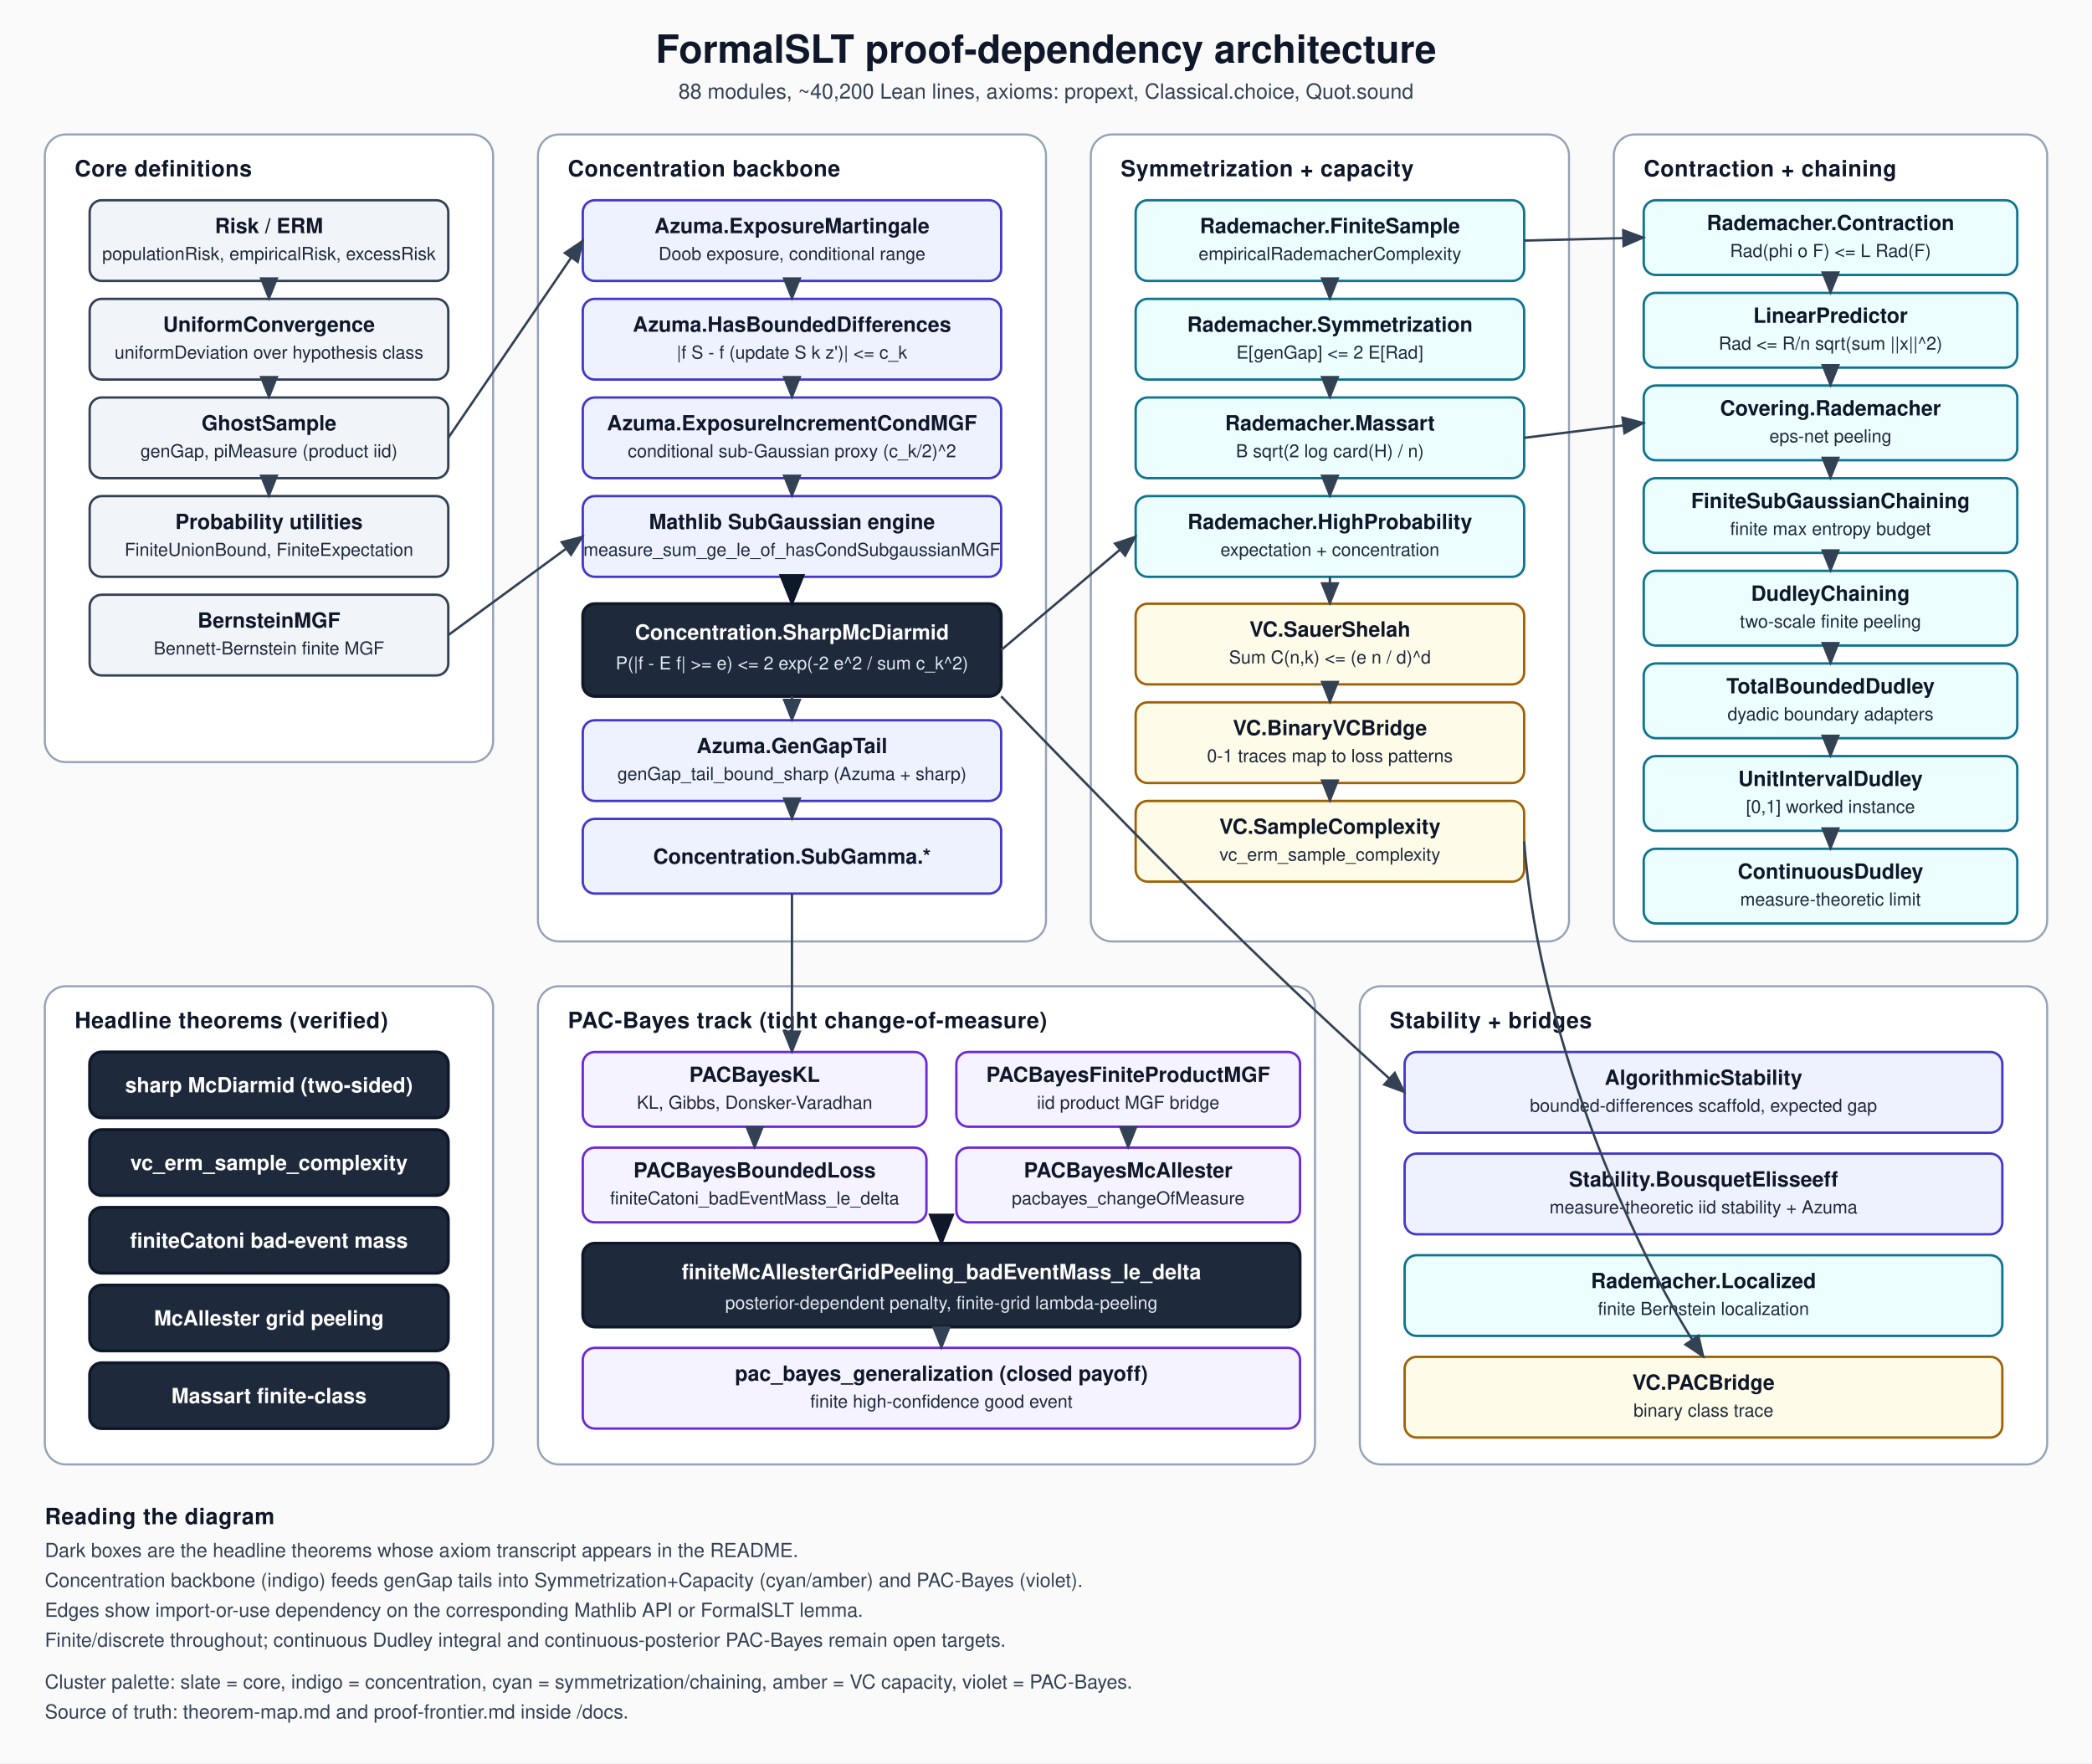
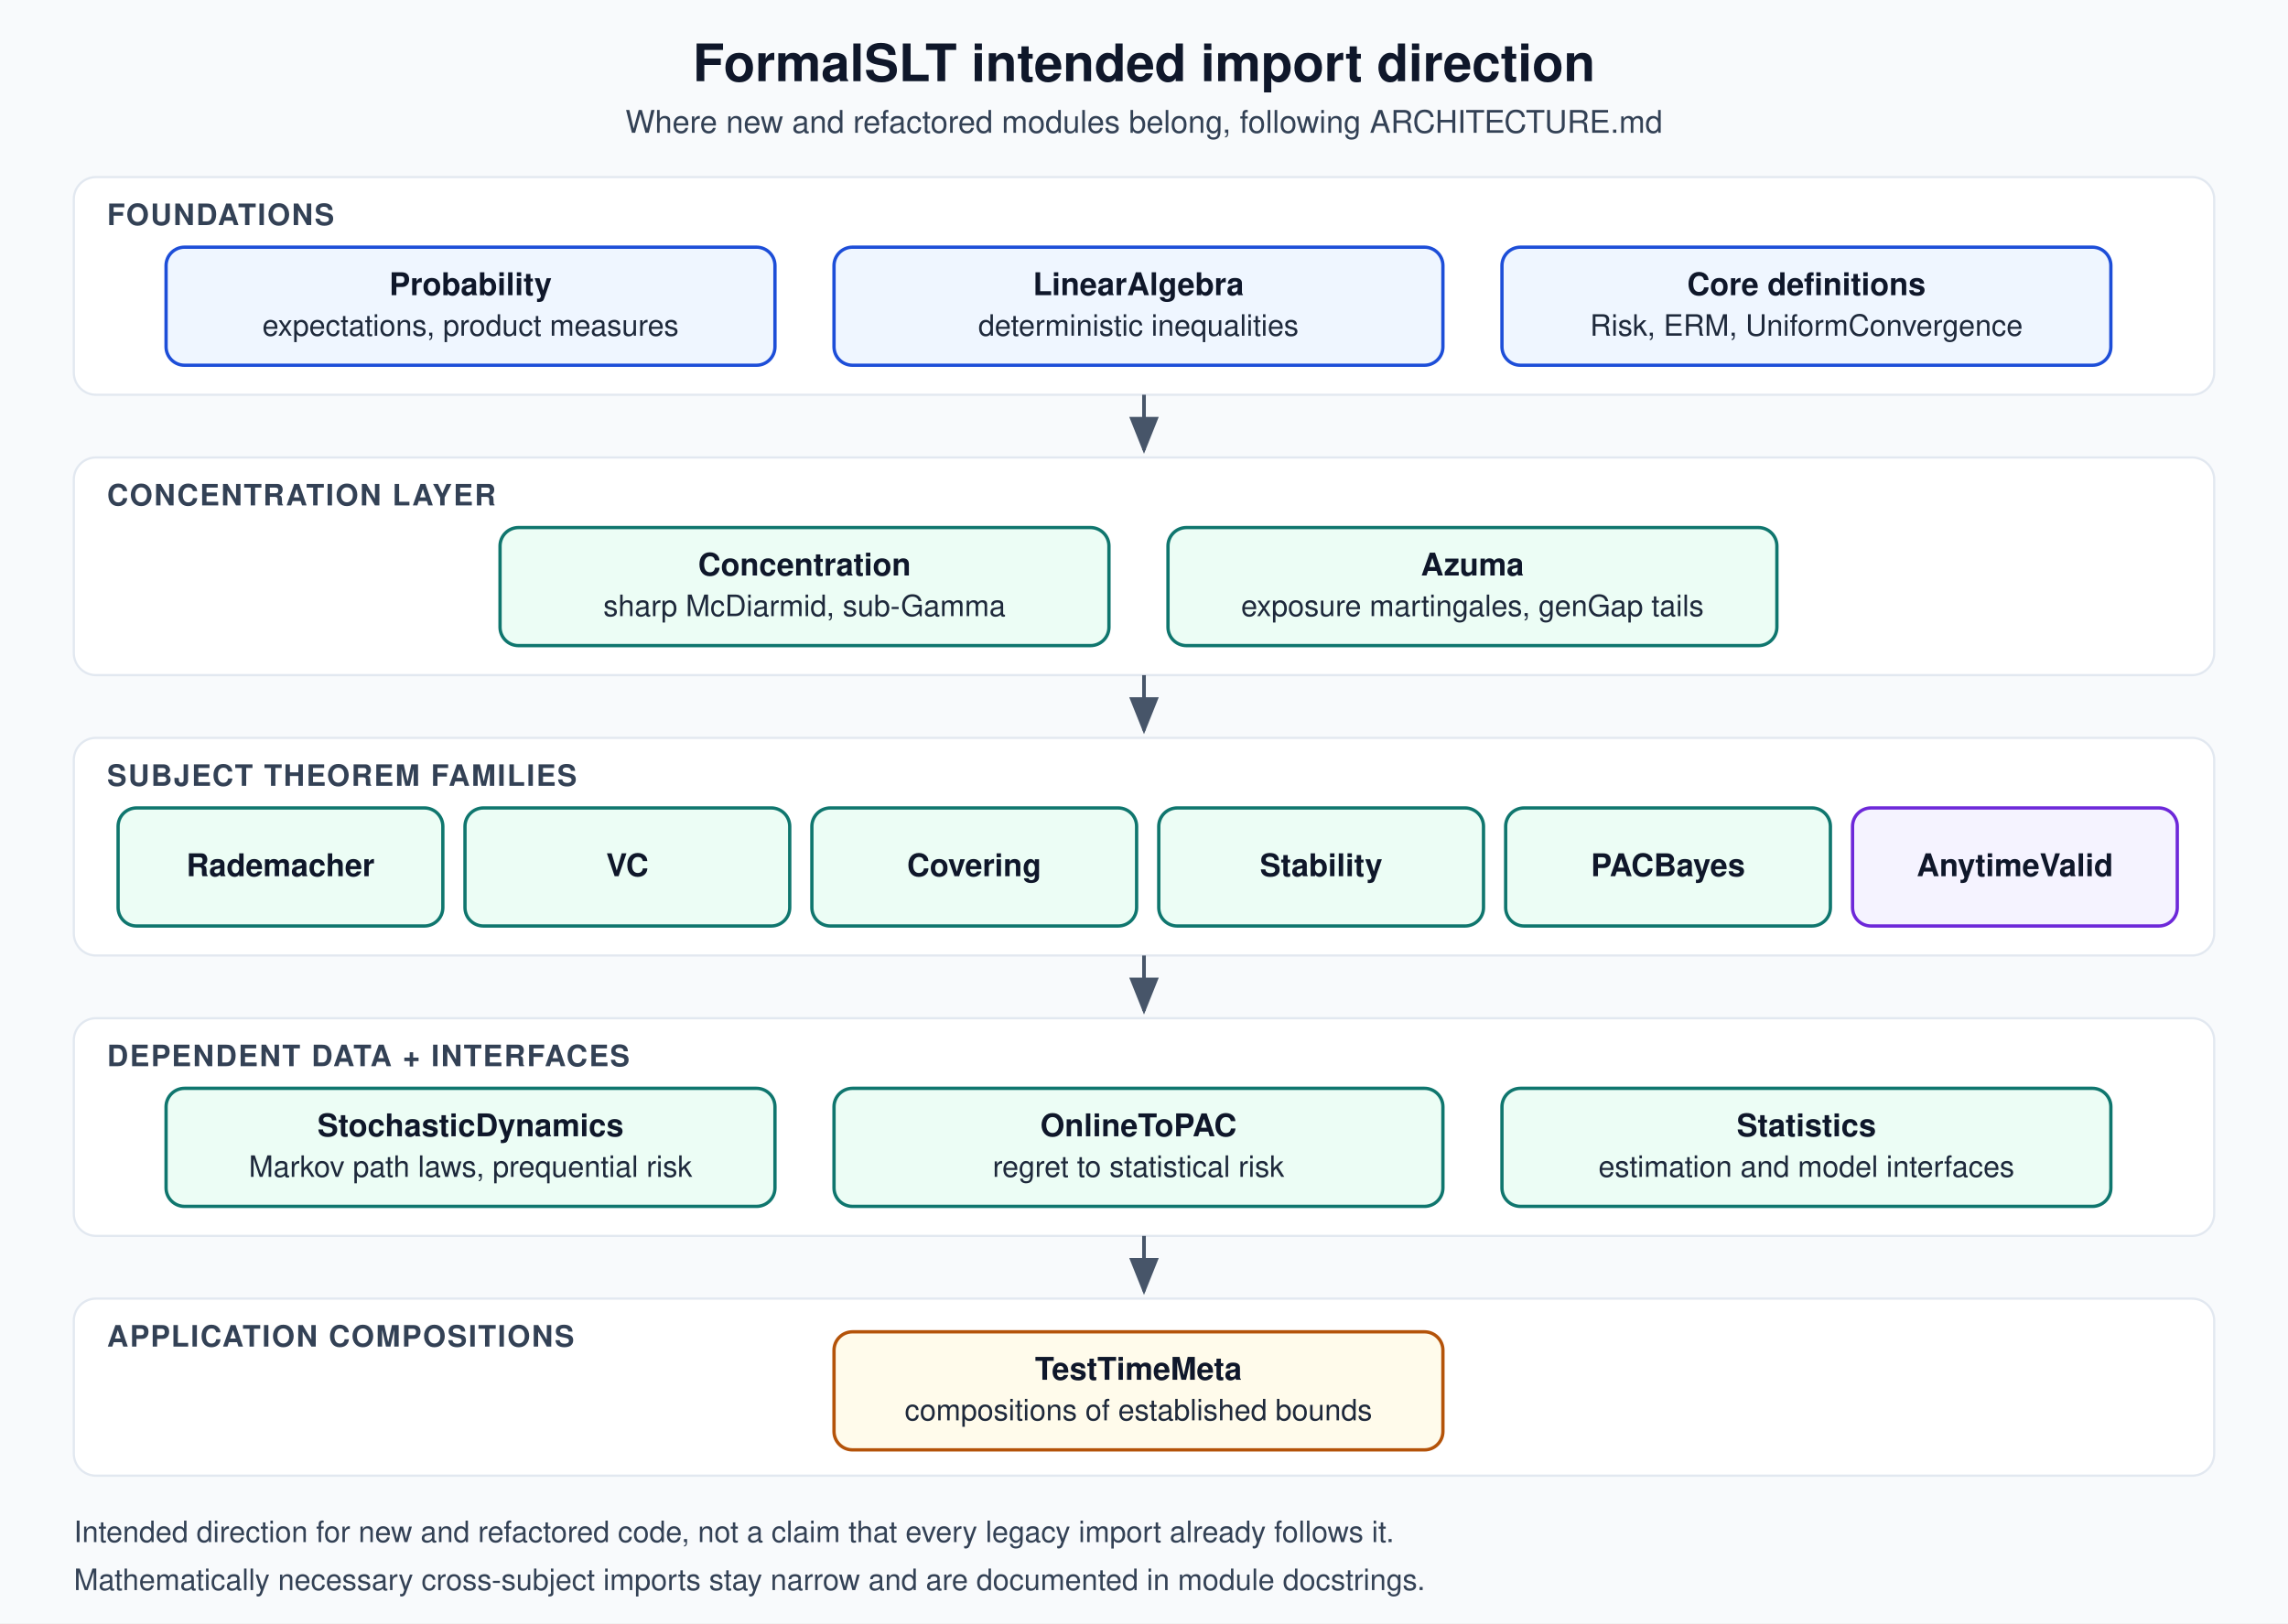
- <svg xmlns="http://www.w3.org/2000/svg" viewBox="0 0 1400 1180" role="img" aria-labelledby="title desc">
+ <svg xmlns="http://www.w3.org/2000/svg" viewBox="0 0 1240 880" role="img" aria-labelledby="title desc">
  <defs>
-     <marker id="arrow" markerWidth="10" markerHeight="8" refX="9" refY="4" orient="auto">
-       <path d="M0,0 L10,4 L0,8 Z" fill="#334155" />
-     </marker>
-     <marker id="arrow-strong" markerWidth="10" markerHeight="8" refX="9" refY="4" orient="auto">
-       <path d="M0,0 L10,4 L0,8 Z" fill="#0f172a" />
+     <marker id="arrow-slate" markerWidth="10" markerHeight="8" refX="9" refY="4" orient="auto">
+       <path d="M0,0 L10,4 L0,8 Z" fill="#475569" />
    </marker>
    <style>
-       text { font-family: ui-sans-serif, system-ui, -apple-system, BlinkMacSystemFont, "Segoe UI", Helvetica, sans-serif; }
-       .bg { fill: #fafafa; }
-       .cluster { fill: #ffffff; stroke: #94a3b8; stroke-width: 1.4; rx: 14; }
-       .node-core { fill: #f1f5f9; stroke: #334155; stroke-width: 1.6; rx: 8; }
-       .node-conc { fill: #eef2ff; stroke: #4338ca; stroke-width: 1.6; rx: 8; }
-       .node-symm { fill: #ecfeff; stroke: #0e7490; stroke-width: 1.6; rx: 8; }
-       .node-cap  { fill: #fefce8; stroke: #a16207; stroke-width: 1.6; rx: 8; }
-       .node-pb   { fill: #f5f3ff; stroke: #6d28d9; stroke-width: 1.6; rx: 8; }
-       .node-headline { fill: #1e293b; stroke: #0f172a; stroke-width: 2; rx: 8; }
-       .title-text { fill: #0f172a; font-size: 26px; font-weight: 700; }
-       .subtitle { fill: #334155; font-size: 14px; }
-       .cluster-title { fill: #0f172a; font-size: 15px; font-weight: 700; letter-spacing: 0.02em; }
-       .node-label { fill: #0f172a; font-size: 14px; font-weight: 700; }
-       .node-label-light { fill: #ffffff; font-size: 14px; font-weight: 700; }
-       .node-sub { fill: #1e293b; font-size: 12px; }
-       .node-sub-light { fill: #e2e8f0; font-size: 12px; }
-       .edge { stroke: #334155; stroke-width: 1.6; fill: none; marker-end: url(#arrow); }
-       .edge-strong { stroke: #0f172a; stroke-width: 2.2; fill: none; marker-end: url(#arrow-strong); }
-       .footer { fill: #334155; font-size: 13px; }
+       text { font-family: ui-sans-serif, system-ui, -apple-system, BlinkMacSystemFont, "Segoe UI", Helvetica, Arial, sans-serif; }
+       .bg { fill: #f8fafc; }
+       .band { fill: #ffffff; stroke: #e2e8f0; stroke-width: 1.2; }
+       .band-label { fill: #334155; font-size: 16px; font-weight: 700; letter-spacing: 0.05em; }
+       .node-blue { fill: #eff6ff; stroke: #1d4ed8; stroke-width: 1.8; }
+       .node-teal { fill: #ecfdf5; stroke: #0f766e; stroke-width: 1.8; }
+       .node-purple { fill: #f5f3ff; stroke: #6d28d9; stroke-width: 1.8; }
+       .node-amber { fill: #fffbeb; stroke: #b45309; stroke-width: 1.8; }
+       .title-text { fill: #0f172a; font-size: 28px; font-weight: 700; }
+       .subtitle { fill: #334155; font-size: 17px; }
+       .node-title { fill: #0f172a; font-size: 17px; font-weight: 700; }
+       .node-line { fill: #1e293b; font-size: 16px; }
+       .footer { fill: #334155; font-size: 16px; }
+       .edge { stroke: #475569; stroke-width: 2; fill: none; marker-end: url(#arrow-slate); }
    </style>
  </defs>
-   <rect width="1400" height="1180" class="bg" />
-   <text x="700" y="42" text-anchor="middle" class="title-text">FormalSLT proof-dependency architecture</text>
-   <text x="700" y="66" text-anchor="middle" class="subtitle">88 modules, ~40,200 Lean lines, axioms: propext, Classical.choice, Quot.sound</text>
-   <rect x="30" y="90" width="300" height="420" class="cluster" />
-   <text x="50" y="118" class="cluster-title">Core definitions</text>
-   <rect x="60" y="134" width="240" height="54" class="node-core" />
-   <text x="180" y="156" text-anchor="middle" class="node-label">Risk / ERM</text>
-   <text x="180" y="174" text-anchor="middle" class="node-sub">populationRisk, empiricalRisk, excessRisk</text>
-   <rect x="60" y="200" width="240" height="54" class="node-core" />
-   <text x="180" y="222" text-anchor="middle" class="node-label">UniformConvergence</text>
-   <text x="180" y="240" text-anchor="middle" class="node-sub">uniformDeviation over hypothesis class</text>
-   <rect x="60" y="266" width="240" height="54" class="node-core" />
-   <text x="180" y="288" text-anchor="middle" class="node-label">GhostSample</text>
-   <text x="180" y="306" text-anchor="middle" class="node-sub">genGap, piMeasure (product iid)</text>
-   <rect x="60" y="332" width="240" height="54" class="node-core" />
-   <text x="180" y="354" text-anchor="middle" class="node-label">Probability utilities</text>
-   <text x="180" y="372" text-anchor="middle" class="node-sub">FiniteUnionBound, FiniteExpectation</text>
-   <rect x="60" y="398" width="240" height="54" class="node-core" />
-   <text x="180" y="420" text-anchor="middle" class="node-label">BernsteinMGF</text>
-   <text x="180" y="438" text-anchor="middle" class="node-sub">Bennett-Bernstein finite MGF</text>
-   <path d="M180 188 L180 200" class="edge" />
-   <path d="M180 254 L180 266" class="edge" />
-   <path d="M180 320 L180 332" class="edge" />
-   <rect x="360" y="90" width="340" height="540" class="cluster" />
-   <text x="380" y="118" class="cluster-title">Concentration backbone</text>
-   <rect x="390" y="134" width="280" height="54" class="node-conc" />
-   <text x="530" y="156" text-anchor="middle" class="node-label">Azuma.ExposureMartingale</text>
-   <text x="530" y="174" text-anchor="middle" class="node-sub">Doob exposure, conditional range</text>
-   <rect x="390" y="200" width="280" height="54" class="node-conc" />
-   <text x="530" y="222" text-anchor="middle" class="node-label">Azuma.HasBoundedDifferences</text>
-   <text x="530" y="240" text-anchor="middle" class="node-sub">|f S - f (update S k z')| &lt;= c_k</text>
-   <rect x="390" y="266" width="280" height="54" class="node-conc" />
-   <text x="530" y="288" text-anchor="middle" class="node-label">Azuma.ExposureIncrementCondMGF</text>
-   <text x="530" y="306" text-anchor="middle" class="node-sub">conditional sub-Gaussian proxy (c_k/2)^2</text>
-   <rect x="390" y="332" width="280" height="54" class="node-conc" />
-   <text x="530" y="354" text-anchor="middle" class="node-label">Mathlib SubGaussian engine</text>
-   <text x="530" y="372" text-anchor="middle" class="node-sub">measure_sum_ge_le_of_hasCondSubgaussianMGF</text>
-   <rect x="390" y="404" width="280" height="62" class="node-headline" />
-   <text x="530" y="428" text-anchor="middle" class="node-label-light">Concentration.SharpMcDiarmid</text>
-   <text x="530" y="448" text-anchor="middle" class="node-sub-light">P(|f - E f| &gt;= e) &lt;= 2 exp(-2 e^2 / sum c_k^2)</text>
-   <rect x="390" y="482" width="280" height="54" class="node-conc" />
-   <text x="530" y="504" text-anchor="middle" class="node-label">Azuma.GenGapTail</text>
-   <text x="530" y="522" text-anchor="middle" class="node-sub">genGap_tail_bound_sharp (Azuma + sharp)</text>
-   <rect x="390" y="548" width="280" height="50" class="node-conc" />
-   <text x="530" y="578" text-anchor="middle" class="node-label">Concentration.SubGamma.*</text>
-   <path d="M530 188 L530 200" class="edge" />
-   <path d="M530 254 L530 266" class="edge" />
-   <path d="M530 320 L530 332" class="edge" />
-   <path d="M530 386 L530 404" class="edge-strong" />
-   <path d="M530 466 L530 482" class="edge" />
-   <path d="M530 536 L530 548" class="edge" />
-   <rect x="730" y="90" width="320" height="540" class="cluster" />
-   <text x="750" y="118" class="cluster-title">Symmetrization + capacity</text>
-   <rect x="760" y="134" width="260" height="54" class="node-symm" />
-   <text x="890" y="156" text-anchor="middle" class="node-label">Rademacher.FiniteSample</text>
-   <text x="890" y="174" text-anchor="middle" class="node-sub">empiricalRademacherComplexity</text>
-   <rect x="760" y="200" width="260" height="54" class="node-symm" />
-   <text x="890" y="222" text-anchor="middle" class="node-label">Rademacher.Symmetrization</text>
-   <text x="890" y="240" text-anchor="middle" class="node-sub">E[genGap] &lt;= 2 E[Rad]</text>
-   <rect x="760" y="266" width="260" height="54" class="node-symm" />
-   <text x="890" y="288" text-anchor="middle" class="node-label">Rademacher.Massart</text>
-   <text x="890" y="306" text-anchor="middle" class="node-sub">B sqrt(2 log card(H) / n)</text>
-   <rect x="760" y="332" width="260" height="54" class="node-symm" />
-   <text x="890" y="354" text-anchor="middle" class="node-label">Rademacher.HighProbability</text>
-   <text x="890" y="372" text-anchor="middle" class="node-sub">expectation + concentration</text>
-   <rect x="760" y="404" width="260" height="54" class="node-cap" />
-   <text x="890" y="426" text-anchor="middle" class="node-label">VC.SauerShelah</text>
-   <text x="890" y="444" text-anchor="middle" class="node-sub">Sum C(n,k) &lt;= (e n / d)^d</text>
-   <rect x="760" y="470" width="260" height="54" class="node-cap" />
-   <text x="890" y="492" text-anchor="middle" class="node-label">VC.BinaryVCBridge</text>
-   <text x="890" y="510" text-anchor="middle" class="node-sub">0-1 traces map to loss patterns</text>
-   <rect x="760" y="536" width="260" height="54" class="node-cap" />
-   <text x="890" y="558" text-anchor="middle" class="node-label">VC.SampleComplexity</text>
-   <text x="890" y="576" text-anchor="middle" class="node-sub">vc_erm_sample_complexity</text>
-   <path d="M890 188 L890 200" class="edge" />
-   <path d="M890 254 L890 266" class="edge" />
-   <path d="M890 320 L890 332" class="edge" />
-   <path d="M890 386 L890 404" class="edge" />
-   <path d="M890 458 L890 470" class="edge" />
-   <path d="M890 524 L890 536" class="edge" />
-   <rect x="1080" y="90" width="290" height="540" class="cluster" />
-   <text x="1100" y="118" class="cluster-title">Contraction + chaining</text>
-   <rect x="1100" y="134" width="250" height="50" class="node-symm" />
-   <text x="1225" y="154" text-anchor="middle" class="node-label">Rademacher.Contraction</text>
-   <text x="1225" y="172" text-anchor="middle" class="node-sub">Rad(phi o F) &lt;= L Rad(F)</text>
-   <rect x="1100" y="196" width="250" height="50" class="node-symm" />
-   <text x="1225" y="216" text-anchor="middle" class="node-label">LinearPredictor</text>
-   <text x="1225" y="234" text-anchor="middle" class="node-sub">Rad &lt;= R/n sqrt(sum ||x||^2)</text>
-   <rect x="1100" y="258" width="250" height="50" class="node-symm" />
-   <text x="1225" y="278" text-anchor="middle" class="node-label">Covering.Rademacher</text>
-   <text x="1225" y="296" text-anchor="middle" class="node-sub">eps-net peeling</text>
-   <rect x="1100" y="320" width="250" height="50" class="node-symm" />
-   <text x="1225" y="340" text-anchor="middle" class="node-label">FiniteSubGaussianChaining</text>
-   <text x="1225" y="358" text-anchor="middle" class="node-sub">finite max entropy budget</text>
-   <rect x="1100" y="382" width="250" height="50" class="node-symm" />
-   <text x="1225" y="402" text-anchor="middle" class="node-label">DudleyChaining</text>
-   <text x="1225" y="420" text-anchor="middle" class="node-sub">two-scale finite peeling</text>
-   <rect x="1100" y="444" width="250" height="50" class="node-symm" />
-   <text x="1225" y="464" text-anchor="middle" class="node-label">TotalBoundedDudley</text>
-   <text x="1225" y="482" text-anchor="middle" class="node-sub">dyadic boundary adapters</text>
-   <rect x="1100" y="506" width="250" height="50" class="node-symm" />
-   <text x="1225" y="526" text-anchor="middle" class="node-label">UnitIntervalDudley</text>
-   <text x="1225" y="544" text-anchor="middle" class="node-sub">[0,1] worked instance</text>
-   <rect x="1100" y="568" width="250" height="50" class="node-symm" />
-   <text x="1225" y="588" text-anchor="middle" class="node-label">ContinuousDudley</text>
-   <text x="1225" y="606" text-anchor="middle" class="node-sub">measure-theoretic limit</text>
-   <path d="M1225 184 L1225 196" class="edge" />
-   <path d="M1225 246 L1225 258" class="edge" />
-   <path d="M1225 308 L1225 320" class="edge" />
-   <path d="M1225 370 L1225 382" class="edge" />
-   <path d="M1225 432 L1225 444" class="edge" />
-   <path d="M1225 494 L1225 506" class="edge" />
-   <path d="M1225 556 L1225 568" class="edge" />
-   <path d="M300 293 L390 161" class="edge" />
-   <path d="M300 425 L390 359" class="edge" />
-   <path d="M670 435 L760 359" class="edge" />
-   <path d="M1020 161 L1100 159" class="edge" />
-   <path d="M1020 293 L1100 283" class="edge" />
-   <rect x="360" y="660" width="520" height="320" class="cluster" />
-   <text x="380" y="688" class="cluster-title">PAC-Bayes track (tight change-of-measure)</text>
-   <rect x="390" y="704" width="230" height="50" class="node-pb" />
-   <text x="505" y="724" text-anchor="middle" class="node-label">PACBayesKL</text>
-   <text x="505" y="742" text-anchor="middle" class="node-sub">KL, Gibbs, Donsker-Varadhan</text>
-   <rect x="640" y="704" width="230" height="50" class="node-pb" />
-   <text x="755" y="724" text-anchor="middle" class="node-label">PACBayesFiniteProductMGF</text>
-   <text x="755" y="742" text-anchor="middle" class="node-sub">iid product MGF bridge</text>
-   <rect x="390" y="768" width="230" height="50" class="node-pb" />
-   <text x="505" y="788" text-anchor="middle" class="node-label">PACBayesBoundedLoss</text>
-   <text x="505" y="806" text-anchor="middle" class="node-sub">finiteCatoni_badEventMass_le_delta</text>
-   <rect x="640" y="768" width="230" height="50" class="node-pb" />
-   <text x="755" y="788" text-anchor="middle" class="node-label">PACBayesMcAllester</text>
-   <text x="755" y="806" text-anchor="middle" class="node-sub">pacbayes_changeOfMeasure</text>
-   <rect x="390" y="832" width="480" height="56" class="node-headline" />
-   <text x="630" y="856" text-anchor="middle" class="node-label-light">finiteMcAllesterGridPeeling_badEventMass_le_delta</text>
-   <text x="630" y="876" text-anchor="middle" class="node-sub-light">posterior-dependent penalty, finite-grid lambda-peeling</text>
-   <rect x="390" y="902" width="480" height="54" class="node-pb" />
-   <text x="630" y="924" text-anchor="middle" class="node-label">pac_bayes_generalization (closed payoff)</text>
-   <text x="630" y="942" text-anchor="middle" class="node-sub">finite high-confidence good event</text>
-   <path d="M505 754 L505 768" class="edge" />
-   <path d="M755 754 L755 768" class="edge" />
-   <path d="M630 818 L630 832" class="edge-strong" />
-   <path d="M630 888 L630 902" class="edge" />
-   <rect x="910" y="660" width="460" height="320" class="cluster" />
-   <text x="930" y="688" class="cluster-title">Stability + bridges</text>
-   <rect x="940" y="704" width="400" height="54" class="node-conc" />
-   <text x="1140" y="726" text-anchor="middle" class="node-label">AlgorithmicStability</text>
-   <text x="1140" y="744" text-anchor="middle" class="node-sub">bounded-differences scaffold, expected gap</text>
-   <rect x="940" y="772" width="400" height="54" class="node-conc" />
-   <text x="1140" y="794" text-anchor="middle" class="node-label">Stability.BousquetElisseeff</text>
-   <text x="1140" y="812" text-anchor="middle" class="node-sub">measure-theoretic iid stability + Azuma</text>
-   <rect x="940" y="840" width="400" height="54" class="node-symm" />
-   <text x="1140" y="862" text-anchor="middle" class="node-label">Rademacher.Localized</text>
-   <text x="1140" y="880" text-anchor="middle" class="node-sub">finite Bernstein localization</text>
-   <rect x="940" y="908" width="400" height="54" class="node-cap" />
-   <text x="1140" y="930" text-anchor="middle" class="node-label">VC.PACBridge</text>
-   <text x="1140" y="948" text-anchor="middle" class="node-sub">binary class trace</text>
-   <rect x="30" y="660" width="300" height="320" class="cluster" />
-   <text x="50" y="688" class="cluster-title">Headline theorems (verified)</text>
-   <rect x="60" y="704" width="240" height="44" class="node-headline" />
-   <text x="180" y="731" text-anchor="middle" class="node-label-light">sharp McDiarmid (two-sided)</text>
-   <rect x="60" y="756" width="240" height="44" class="node-headline" />
-   <text x="180" y="783" text-anchor="middle" class="node-label-light">vc_erm_sample_complexity</text>
-   <rect x="60" y="808" width="240" height="44" class="node-headline" />
-   <text x="180" y="835" text-anchor="middle" class="node-label-light">finiteCatoni bad-event mass</text>
-   <rect x="60" y="860" width="240" height="44" class="node-headline" />
-   <text x="180" y="887" text-anchor="middle" class="node-label-light">McAllester grid peeling</text>
-   <rect x="60" y="912" width="240" height="44" class="node-headline" />
-   <text x="180" y="939" text-anchor="middle" class="node-label-light">Massart finite-class</text>
-   <path d="M530 598 C530 640, 530 660, 530 704" class="edge" />
-   <path d="M670 466 C800 600, 850 650, 940 731" class="edge" />
-   <path d="M1020 563 C1030 700, 1100 850, 1140 908" class="edge" />
-   <text x="30" y="1020" class="cluster-title">Reading the diagram</text>
-   <text x="30" y="1042" class="footer">Dark boxes are the headline theorems whose axiom transcript appears in the README.</text>
-   <text x="30" y="1062" class="footer">Concentration backbone (indigo) feeds genGap tails into Symmetrization+Capacity (cyan/amber) and PAC-Bayes (violet).</text>
-   <text x="30" y="1082" class="footer">Edges show import-or-use dependency on the corresponding Mathlib API or FormalSLT lemma.</text>
-   <text x="30" y="1102" class="footer">Finite/discrete throughout; continuous Dudley integral and continuous-posterior PAC-Bayes remain open targets.</text>
-   <text x="30" y="1130" class="footer">Cluster palette: slate = core, indigo = concentration, cyan = symmetrization/chaining, amber = VC capacity, violet = PAC-Bayes.</text>
-   <text x="30" y="1150" class="footer">Source of truth: theorem-map.md and proof-frontier.md inside /docs.</text>
+   <rect width="1240" height="880" class="bg" />
+   <text x="620" y="44" text-anchor="middle" class="title-text">FormalSLT intended import direction</text>
+   <text x="620" y="72" text-anchor="middle" class="subtitle">Where new and refactored modules belong, following ARCHITECTURE.md</text>
+   <rect x="40" y="96" width="1160" height="118" rx="12" class="band" />
+   <text x="58" y="122" class="band-label">FOUNDATIONS</text>
+   <rect x="90" y="134" width="330" height="64" rx="10" class="node-blue" />
+   <text x="255" y="160" text-anchor="middle" class="node-title">Probability</text>
+   <text x="255" y="182" text-anchor="middle" class="node-line">expectations, product measures</text>
+   <rect x="452" y="134" width="330" height="64" rx="10" class="node-blue" />
+   <text x="617" y="160" text-anchor="middle" class="node-title">LinearAlgebra</text>
+   <text x="617" y="182" text-anchor="middle" class="node-line">deterministic inequalities</text>
+   <rect x="814" y="134" width="330" height="64" rx="10" class="node-blue" />
+   <text x="979" y="160" text-anchor="middle" class="node-title">Core definitions</text>
+   <text x="979" y="182" text-anchor="middle" class="node-line">Risk, ERM, UniformConvergence</text>
+   <path d="M620 214 L620 244" class="edge" />
+   <rect x="40" y="248" width="1160" height="118" rx="12" class="band" />
+   <text x="58" y="274" class="band-label">CONCENTRATION LAYER</text>
+   <rect x="271" y="286" width="330" height="64" rx="10" class="node-teal" />
+   <text x="436" y="312" text-anchor="middle" class="node-title">Concentration</text>
+   <text x="436" y="334" text-anchor="middle" class="node-line">sharp McDiarmid, sub-Gamma</text>
+   <rect x="633" y="286" width="330" height="64" rx="10" class="node-teal" />
+   <text x="798" y="312" text-anchor="middle" class="node-title">Azuma</text>
+   <text x="798" y="334" text-anchor="middle" class="node-line">exposure martingales, genGap tails</text>
+   <path d="M620 366 L620 396" class="edge" />
+   <rect x="40" y="400" width="1160" height="118" rx="12" class="band" />
+   <text x="58" y="426" class="band-label">SUBJECT THEOREM FAMILIES</text>
+   <rect x="64" y="438" width="176" height="64" rx="10" class="node-teal" />
+   <text x="152" y="475" text-anchor="middle" class="node-title">Rademacher</text>
+   <rect x="252" y="438" width="176" height="64" rx="10" class="node-teal" />
+   <text x="340" y="475" text-anchor="middle" class="node-title">VC</text>
+   <rect x="440" y="438" width="176" height="64" rx="10" class="node-teal" />
+   <text x="528" y="475" text-anchor="middle" class="node-title">Covering</text>
+   <rect x="628" y="438" width="176" height="64" rx="10" class="node-teal" />
+   <text x="716" y="475" text-anchor="middle" class="node-title">Stability</text>
+   <rect x="816" y="438" width="176" height="64" rx="10" class="node-teal" />
+   <text x="904" y="475" text-anchor="middle" class="node-title">PACBayes</text>
+   <rect x="1004" y="438" width="176" height="64" rx="10" class="node-purple" />
+   <text x="1092" y="475" text-anchor="middle" class="node-title">AnytimeValid</text>
+   <path d="M620 518 L620 548" class="edge" />
+   <rect x="40" y="552" width="1160" height="118" rx="12" class="band" />
+   <text x="58" y="578" class="band-label">DEPENDENT DATA + INTERFACES</text>
+   <rect x="90" y="590" width="330" height="64" rx="10" class="node-teal" />
+   <text x="255" y="616" text-anchor="middle" class="node-title">StochasticDynamics</text>
+   <text x="255" y="638" text-anchor="middle" class="node-line">Markov path laws, prequential risk</text>
+   <rect x="452" y="590" width="330" height="64" rx="10" class="node-teal" />
+   <text x="617" y="616" text-anchor="middle" class="node-title">OnlineToPAC</text>
+   <text x="617" y="638" text-anchor="middle" class="node-line">regret to statistical risk</text>
+   <rect x="814" y="590" width="330" height="64" rx="10" class="node-teal" />
+   <text x="979" y="616" text-anchor="middle" class="node-title">Statistics</text>
+   <text x="979" y="638" text-anchor="middle" class="node-line">estimation and model interfaces</text>
+   <path d="M620 670 L620 700" class="edge" />
+   <rect x="40" y="704" width="1160" height="96" rx="12" class="band" />
+   <text x="58" y="730" class="band-label">APPLICATION COMPOSITIONS</text>
+   <rect x="452" y="722" width="330" height="64" rx="10" class="node-amber" />
+   <text x="617" y="748" text-anchor="middle" class="node-title">TestTimeMeta</text>
+   <text x="617" y="770" text-anchor="middle" class="node-line">compositions of established bounds</text>
+   <text x="40" y="836" class="footer">Intended direction for new and refactored code, not a claim that every legacy import already follows it.</text>
+   <text x="40" y="862" class="footer">Mathematically necessary cross-subject imports stay narrow and are documented in module docstrings.</text>
</svg>
